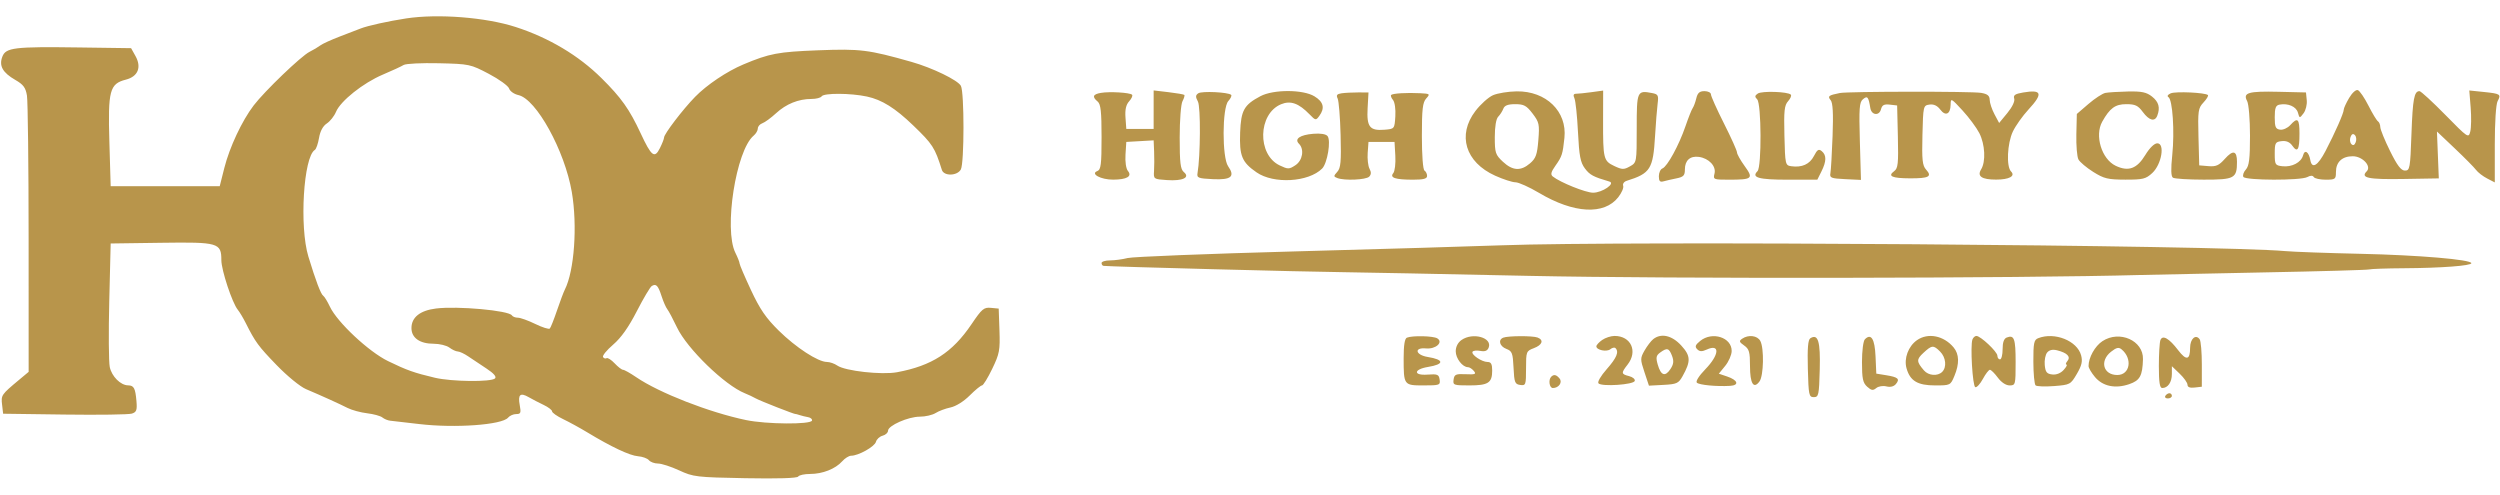
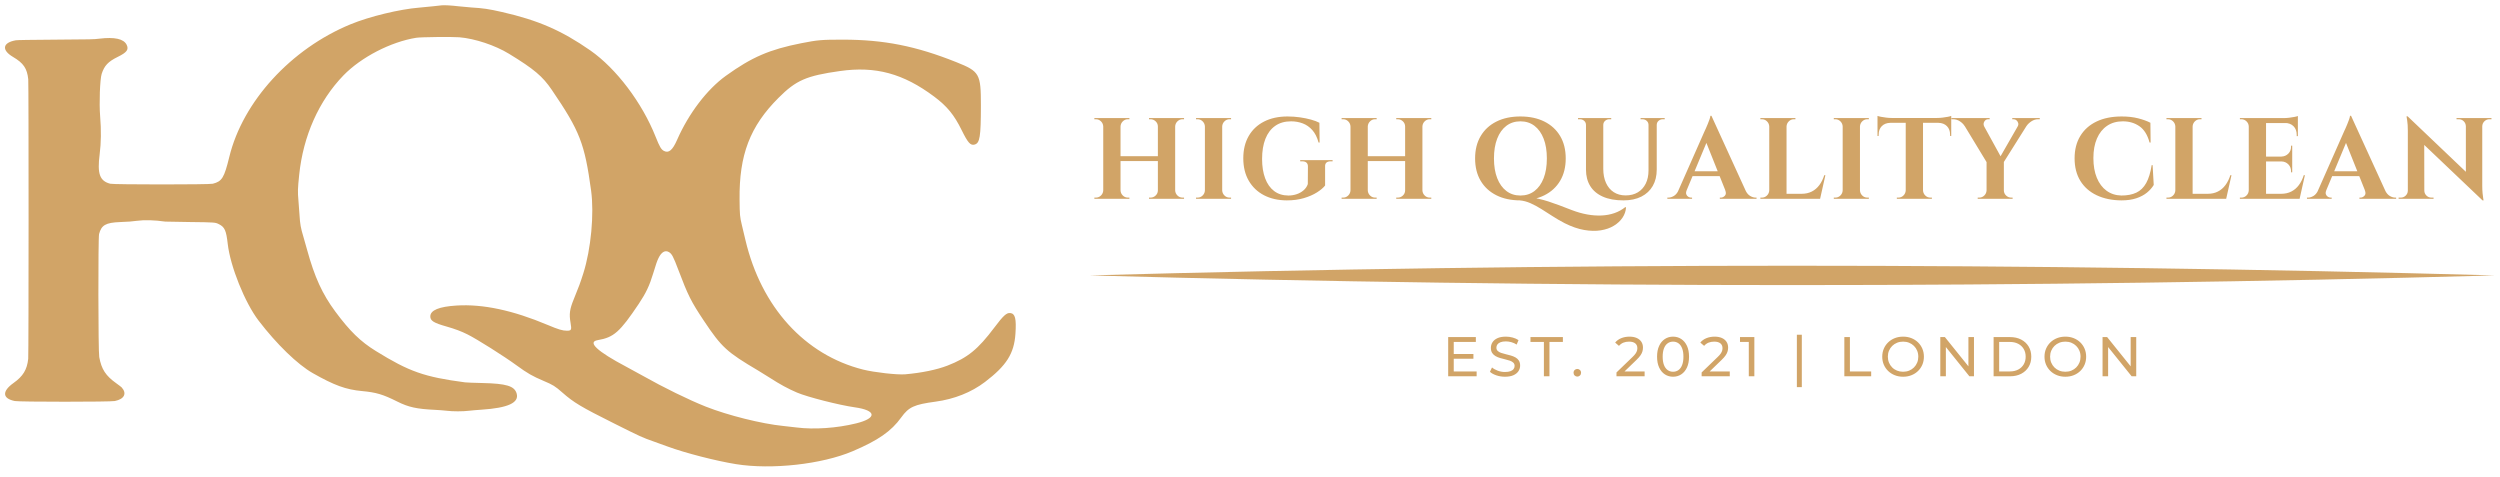
- <svg xmlns="http://www.w3.org/2000/svg" role="img" aria-label="High Quality Clean" width="960" height="190" viewBox="0 0 960 190" version="1.1">
-   <path d="M 156 7.070 C 149.180 8.107, 141.149 9.881, 138.500 10.936 C 137.400 11.374, 133.800 12.760, 130.500 14.015 C 127.200 15.271, 123.825 16.813, 123 17.442 C 122.175 18.071, 120.314 19.178, 118.864 19.901 C 115.659 21.500, 101.618 34.976, 97.402 40.500 C 92.920 46.373, 88.147 56.545, 86.137 64.508 L 84.373 71.500 63.436 71.500 L 42.500 71.500 42 54.511 C 41.419 34.773, 42.108 32.163, 48.318 30.583 C 52.996 29.393, 54.443 25.838, 52.016 21.500 L 50.338 18.500 30.419 18.224 C 5.417 17.877, 2.232 18.261, 0.893 21.781 C -0.441 25.290, 1.021 27.896, 5.897 30.700 C 8.971 32.468, 9.845 33.646, 10.350 36.700 C 10.695 38.790, 10.983 63.516, 10.989 91.646 L 11 142.793 7.250 145.922 C 0.510 151.547, 0.372 151.749, 0.799 155.402 L 1.203 158.869 24.852 159.190 C 37.858 159.367, 49.456 159.204, 50.623 158.828 C 52.420 158.251, 52.693 157.510, 52.397 154.015 C 51.977 149.059, 51.418 148.007, 49.191 147.978 C 46.302 147.940, 42.913 144.558, 42.149 140.950 C 41.746 139.053, 41.661 127.600, 41.959 115.500 L 42.500 93.500 61.897 93.228 C 83.880 92.920, 85 93.243, 85 99.909 C 85 103.735, 89.170 116.322, 91.304 118.938 C 92.005 119.797, 93.371 122.075, 94.340 124 C 98.061 131.397, 99.178 132.919, 106.232 140.210 C 110.310 144.424, 115.256 148.468, 117.500 149.423 C 123.751 152.082, 130.223 155.014, 133.471 156.657 C 135.105 157.484, 138.480 158.402, 140.971 158.697 C 143.462 158.991, 146.100 159.716, 146.833 160.308 C 147.567 160.899, 148.917 161.458, 149.833 161.550 C 150.750 161.642, 155.775 162.222, 161 162.838 C 174.774 164.464, 192.791 163.161, 195.106 160.372 C 195.733 159.617, 197.140 159, 198.234 159 C 199.956 159, 200.137 158.542, 199.581 155.578 C 198.811 151.478, 199.772 150.637, 203.056 152.534 C 204.400 153.311, 206.963 154.640, 208.750 155.487 C 210.537 156.334, 212 157.450, 212 157.967 C 212 158.484, 213.912 159.826, 216.250 160.949 C 218.588 162.072, 222.750 164.352, 225.500 166.015 C 234.786 171.632, 241.843 174.956, 244.987 175.196 C 246.708 175.327, 248.595 176.012, 249.180 176.717 C 249.766 177.423, 251.344 178, 252.687 178 C 254.029 178, 257.687 179.184, 260.814 180.631 C 266.231 183.137, 267.431 183.278, 286.192 183.630 C 298.633 183.862, 306.110 183.630, 306.501 182.999 C 306.840 182.450, 308.906 182, 311.091 182 C 315.871 182, 320.811 180.049, 323.405 177.138 C 324.453 175.962, 325.993 175, 326.827 175 C 329.626 175, 335.855 171.519, 336.356 169.676 C 336.628 168.672, 337.785 167.607, 338.926 167.309 C 340.067 167.011, 341 166.155, 341 165.407 C 341 163.426, 348.746 160, 353.223 160 C 355.339 160, 358.067 159.369, 359.285 158.598 C 360.503 157.827, 363.075 156.867, 365 156.464 C 367.058 156.034, 370.094 154.139, 372.368 151.866 C 374.495 149.740, 376.619 148, 377.087 148 C 377.556 148, 379.322 145.133, 381.012 141.629 C 383.809 135.830, 384.059 134.503, 383.793 126.879 L 383.500 118.500 380.500 118.213 C 377.808 117.956, 377.044 118.601, 373.061 124.498 C 365.725 135.356, 357.842 140.445, 344.500 142.931 C 338.602 144.030, 324.528 142.463, 321.527 140.374 C 320.443 139.618, 318.643 138.996, 317.527 138.991 C 314.113 138.975, 305.647 133.465, 299.038 126.958 C 294.119 122.115, 291.809 118.745, 288.379 111.404 C 285.971 106.250, 284 101.644, 284 101.170 C 284 100.695, 283.272 98.848, 282.383 97.065 C 277.882 88.044, 282.623 57.708, 289.414 52.071 C 290.286 51.347, 291 50.121, 291 49.346 C 291 48.571, 291.788 47.662, 292.750 47.326 C 293.712 46.989, 296.075 45.263, 298 43.489 C 301.887 39.909, 306.612 38, 311.590 38 C 313.401 38, 315.160 37.550, 315.500 37 C 316.317 35.679, 326.608 35.722, 332.911 37.074 C 338.637 38.302, 343.727 41.481, 350.662 48.158 C 358.152 55.371, 358.973 56.644, 361.682 65.250 C 362.458 67.712, 367.618 67.582, 368.965 65.066 C 370.304 62.564, 370.318 35.463, 368.982 32.967 C 367.811 30.779, 358.040 26.041, 350 23.762 C 333.440 19.070, 330.353 18.687, 314.160 19.314 C 298.770 19.910, 295.502 20.527, 285.500 24.725 C 279.126 27.401, 271.399 32.588, 266.888 37.219 C 262.169 42.064, 255 51.462, 255 52.804 C 255 53.293, 254.282 55.131, 253.405 56.890 C 251.357 60.995, 250.149 60.062, 246.008 51.178 C 241.696 41.925, 238.578 37.535, 230.970 30 C 222.174 21.288, 210.770 14.496, 198 10.363 C 186.539 6.654, 168.196 5.216, 156 7.070 M 155 24.953 C 154.175 25.474, 150.575 27.138, 147 28.652 C 139.446 31.852, 130.749 38.777, 129.009 42.979 C 128.343 44.587, 126.761 46.582, 125.493 47.412 C 124.006 48.387, 122.947 50.353, 122.507 52.956 C 122.133 55.174, 121.408 57.248, 120.898 57.563 C 116.543 60.255, 114.918 86.998, 118.411 98.500 C 121.215 107.735, 123.215 113.015, 124.122 113.575 C 124.575 113.856, 125.735 115.753, 126.698 117.792 C 129.516 123.756, 141.601 135.063, 149 138.659 C 156.247 142.181, 159 143.160, 167 145.055 C 173.416 146.575, 188.657 146.743, 190.090 145.310 C 190.737 144.663, 189.604 143.357, 186.788 141.506 C 184.430 139.956, 181.281 137.858, 179.790 136.844 C 178.300 135.830, 176.500 134.986, 175.790 134.968 C 175.081 134.951, 173.626 134.276, 172.559 133.468 C 171.491 132.661, 168.779 132, 166.531 132 C 161.200 132, 158 129.743, 158 125.982 C 158 121.863, 161.292 119.232, 167.402 118.469 C 175.657 117.438, 195.402 119.223, 196.565 121.106 C 196.869 121.598, 197.908 122, 198.873 122 C 199.838 122, 202.849 123.084, 205.564 124.408 C 208.279 125.733, 210.782 126.520, 211.127 126.158 C 211.471 125.796, 212.712 122.676, 213.884 119.225 C 215.056 115.773, 216.408 112.173, 216.889 111.225 C 220.542 104.020, 221.784 86.647, 219.571 73.717 C 216.855 57.856, 205.929 38.022, 199.078 36.517 C 197.435 36.156, 195.825 35.025, 195.501 34.003 C 195.177 32.982, 191.669 30.440, 187.706 28.356 C 180.671 24.655, 180.216 24.559, 168.500 24.286 C 161.900 24.132, 155.825 24.432, 155 24.953 M 902.065 37.614 C 900.929 39.539, 900 41.563, 900 42.112 C 900 43.403, 896.644 51.016, 892.995 58 C 890.036 63.664, 887.799 65.007, 887.167 61.500 C 886.590 58.301, 885.010 57.247, 884.383 59.643 C 883.669 62.374, 880.096 64.252, 876.412 63.832 C 873.677 63.520, 873.500 63.227, 873.500 59 C 873.500 54.874, 873.721 54.474, 876.153 54.193 C 877.937 53.986, 879.277 54.558, 880.243 55.937 C 882.246 58.797, 883 57.539, 883 51.333 C 883 45.544, 882.306 44.899, 879.460 48.044 C 878.443 49.168, 876.686 49.956, 875.555 49.794 C 873.831 49.547, 873.500 48.778, 873.500 45.014 C 873.500 41.462, 873.881 40.454, 875.329 40.175 C 878.580 39.549, 881.745 40.921, 882.397 43.239 C 883.027 45.480, 883.046 45.483, 884.560 43.500 C 885.401 42.400, 885.956 40.150, 885.794 38.500 L 885.500 35.500 875 35.247 C 863.317 34.966, 861.178 35.595, 862.897 38.807 C 863.513 39.959, 864 45.825, 864 52.106 C 864 60.997, 863.666 63.711, 862.402 65.108 C 861.523 66.079, 861.100 67.352, 861.461 67.937 C 862.308 69.307, 883.460 69.359, 886.005 67.997 C 887.257 67.327, 888.084 67.327, 888.498 67.997 C 888.839 68.549, 890.891 69, 893.059 69 C 896.750 69, 897 68.814, 897 66.071 C 897 62.222, 899.363 60, 903.456 60 C 907.202 60, 910.764 63.836, 908.822 65.778 C 906.291 68.309, 909.360 68.957, 922.797 68.731 L 936.500 68.500 936.143 59.500 L 935.786 50.500 942.643 57 C 946.414 60.575, 950.090 64.290, 950.811 65.256 C 951.532 66.221, 953.444 67.695, 955.061 68.531 L 958 70.051 958 55.460 C 958 46.916, 958.448 40.031, 959.081 38.849 C 960.503 36.192, 960.176 35.977, 953.710 35.310 L 948.210 34.742 948.735 41.285 C 949.024 44.884, 948.957 49.034, 948.588 50.507 C 947.930 53.128, 947.718 52.986, 938.985 44.093 C 934.073 39.092, 929.619 35, 929.086 35 C 927.037 35, 926.484 37.960, 926 51.500 C 925.530 64.667, 925.381 65.500, 923.500 65.500 C 922.008 65.500, 920.556 63.595, 917.785 58 C 915.741 53.875, 914.054 49.739, 914.035 48.809 C 914.016 47.879, 913.609 46.876, 913.130 46.580 C 912.652 46.285, 911.015 43.583, 909.494 40.576 C 907.973 37.570, 906.144 34.886, 905.430 34.611 C 904.687 34.326, 903.247 35.611, 902.065 37.614 M 422.750 35.666 C 419.659 36.191, 419.292 37.168, 421.500 39 C 422.686 39.984, 423 42.844, 423 52.654 C 423 63.233, 422.758 65.156, 421.360 65.692 C 418.581 66.758, 422.727 69.002, 427.441 68.985 C 432.715 68.965, 434.842 67.719, 433.128 65.654 C 432.401 64.778, 432.012 62.150, 432.192 59.328 L 432.500 54.500 437.750 54.198 L 443 53.895 443.180 58.198 C 443.279 60.564, 443.265 63.918, 443.149 65.651 C 442.940 68.768, 442.995 68.807, 448.119 69.152 C 454.198 69.562, 457.119 68.173, 454.590 66.075 C 453.299 65.003, 453 62.510, 453 52.812 C 453 46.165, 453.479 39.973, 454.081 38.849 C 454.676 37.738, 454.990 36.657, 454.780 36.446 C 454.570 36.236, 451.833 35.763, 448.699 35.394 L 443 34.725 442.998 42.112 L 442.995 49.500 437.748 49.500 L 432.500 49.500 432.188 45.148 C 431.968 42.093, 432.389 40.228, 433.598 38.892 C 434.546 37.845, 435.046 36.713, 434.710 36.377 C 433.882 35.549, 426.149 35.090, 422.750 35.666 M 460.147 35.822 C 459.063 36.562, 459.034 37.194, 459.998 38.997 C 461.087 41.032, 460.983 59.945, 459.847 66.500 C 459.535 68.299, 460.128 68.530, 465.763 68.798 C 472.808 69.133, 474.373 67.798, 471.589 63.824 C 469.253 60.489, 469.308 41.422, 471.661 38.823 C 472.574 37.813, 473.071 36.738, 472.766 36.432 C 471.724 35.390, 461.504 34.896, 460.147 35.822 M 483.999 36.940 C 477.712 40.266, 476.537 42.366, 476.215 50.852 C 475.874 59.837, 476.877 62.281, 482.509 66.182 C 489.097 70.745, 502.455 69.973, 507.702 64.726 C 509.711 62.718, 511.162 53.964, 509.771 52.251 C 509.141 51.475, 507.069 51.142, 504.307 51.372 C 499.167 51.800, 496.945 53.345, 498.800 55.200 C 500.933 57.333, 500.215 61.629, 497.420 63.461 C 495.024 65.030, 494.593 65.035, 491.412 63.525 C 482.692 59.387, 483.039 43.712, 491.932 40.028 C 495.578 38.518, 498.721 39.637, 502.876 43.924 C 505.170 46.291, 505.300 46.310, 506.626 44.497 C 508.828 41.486, 508.235 39.114, 504.750 36.989 C 500.364 34.315, 489.013 34.288, 483.999 36.940 M 515.174 35.821 C 513.386 36.081, 513.035 36.546, 513.656 37.830 C 514.101 38.748, 514.612 45.060, 514.791 51.856 C 515.062 62.103, 514.844 64.515, 513.516 65.983 C 512.046 67.607, 512.048 67.804, 513.539 68.376 C 516.276 69.427, 524.531 69.069, 525.753 67.847 C 526.558 67.042, 526.601 66.123, 525.898 64.809 C 525.343 63.772, 525.026 61.028, 525.194 58.712 L 525.500 54.500 530.500 54.500 L 535.500 54.500 535.805 59.831 C 535.973 62.763, 535.624 65.748, 535.030 66.464 C 533.546 68.252, 535.776 69, 542.582 69 C 546.633 69, 548 68.636, 548 67.559 C 548 66.766, 547.550 65.840, 547 65.500 C 546.419 65.141, 546 59.599, 546 52.270 C 546 41.937, 546.299 39.327, 547.655 37.829 C 549.230 36.089, 549.121 35.990, 545.405 35.798 C 540.253 35.532, 534.811 35.855, 534.203 36.464 C 533.935 36.732, 534.255 37.603, 534.915 38.398 C 535.597 39.219, 535.983 41.931, 535.808 44.672 C 535.501 49.483, 535.486 49.501, 531.680 49.815 C 525.982 50.284, 524.763 48.739, 525.163 41.555 L 525.500 35.500 521.500 35.491 C 519.300 35.487, 516.453 35.635, 515.174 35.821 M 573.313 36.559 C 571.561 37.326, 568.523 40.054, 566.563 42.621 C 559.513 51.854, 562.691 62.292, 574.125 67.458 C 577.219 68.856, 580.740 70, 581.950 70 C 583.160 70, 587.241 71.836, 591.018 74.080 C 604.355 82.003, 616.008 82.637, 621.412 75.733 C 622.731 74.048, 623.581 72.072, 623.301 71.343 C 623.021 70.614, 623.627 69.755, 624.646 69.435 C 633.766 66.575, 634.792 64.946, 635.549 52.134 C 635.830 47.385, 636.268 41.864, 636.523 39.865 C 636.941 36.590, 636.730 36.182, 634.394 35.735 C 628.632 34.633, 628.500 34.936, 628.500 49.262 C 628.500 62.411, 628.498 62.424, 625.886 63.890 C 623.566 65.193, 622.889 65.175, 619.853 63.735 C 615.747 61.786, 615.549 60.967, 615.584 46.141 L 615.612 34.781 611.166 35.391 C 608.721 35.726, 606.061 36, 605.253 36 C 604.219 36, 604.021 36.516, 604.584 37.750 C 605.023 38.712, 605.634 44.530, 605.941 50.677 C 606.403 59.916, 606.865 62.344, 608.602 64.677 C 610.463 67.175, 611.838 67.912, 618 69.711 C 620.477 70.434, 615.269 74, 611.736 74 C 608.925 74, 599.119 70.053, 596.276 67.778 C 595.338 67.027, 595.571 66.063, 597.276 63.649 C 599.809 60.062, 600.076 59.238, 600.739 52.926 C 601.805 42.799, 593.719 34.926, 582.412 35.082 C 579.160 35.126, 575.066 35.791, 573.313 36.559 M 651.381 37.750 C 651.020 39.263, 650.396 40.950, 649.995 41.500 C 649.594 42.050, 648.341 45.200, 647.212 48.500 C 644.727 55.760, 640.243 63.970, 638.369 64.689 C 637.616 64.978, 637 66.321, 637 67.674 C 637 69.539, 637.424 70.015, 638.750 69.642 C 639.712 69.371, 641.962 68.855, 643.750 68.495 C 646.486 67.944, 647 67.399, 647 65.043 C 647 61.596, 649.006 59.798, 652.351 60.246 C 656.197 60.761, 659.082 63.824, 658.375 66.640 C 657.802 68.924, 657.976 69, 663.810 69 C 672.941 69, 673.433 68.580, 669.944 63.764 C 668.325 61.529, 667 59.162, 667 58.505 C 667 57.848, 664.750 52.853, 662.001 47.405 C 659.252 41.957, 657.002 36.938, 657.001 36.250 C 657 35.563, 655.884 35, 654.519 35 C 652.638 35, 651.879 35.665, 651.381 37.750 M 675.008 35.914 C 673.820 36.713, 673.770 37.170, 674.758 38.158 C 676.389 39.789, 676.502 64.098, 674.887 65.713 C 672.411 68.189, 675.272 69, 686.486 69 L 697.854 69 699.427 65.846 C 701.382 61.928, 701.422 59.595, 699.562 58.052 C 698.390 57.079, 697.832 57.423, 696.544 59.915 C 694.912 63.071, 691.938 64.411, 687.852 63.833 C 685.560 63.508, 685.493 63.212, 685.216 52.116 C 684.977 42.553, 685.203 40.433, 686.627 38.860 C 687.559 37.830, 688.023 36.690, 687.659 36.326 C 686.519 35.186, 676.573 34.862, 675.008 35.914 M 706.500 35.719 C 702.156 36.583, 701.702 36.936, 702.970 38.464 C 703.812 39.479, 704.031 43.537, 703.711 52.202 C 703.461 58.966, 703.086 65.400, 702.878 66.500 C 702.538 68.297, 703.114 68.530, 708.554 68.793 L 714.607 69.085 714.186 54.263 C 713.824 41.533, 713.992 39.252, 715.371 38.107 C 717.102 36.671, 717.505 37.152, 718.203 41.489 C 718.648 44.257, 721.608 44.608, 722.296 41.975 C 722.726 40.332, 723.489 39.926, 725.676 40.176 L 728.500 40.500 728.784 52.489 C 729.029 62.856, 728.836 64.647, 727.357 65.728 C 724.726 67.652, 726.528 68.462, 733.479 68.482 C 740.727 68.503, 742.029 67.795, 739.627 65.140 C 738.203 63.567, 737.977 61.447, 738.216 51.884 C 738.495 40.687, 738.540 40.494, 740.926 40.157 C 742.542 39.929, 743.915 40.561, 745.039 42.051 C 747.080 44.757, 748.985 43.872, 749.040 40.191 C 749.078 37.588, 749.227 37.661, 753.606 42.420 C 756.096 45.126, 759.003 49.046, 760.067 51.130 C 762.270 55.449, 762.595 62.067, 760.750 65.044 C 759.112 67.688, 760.989 68.969, 766.500 68.969 C 771.538 68.969, 774.018 67.618, 772.242 65.842 C 770.373 63.973, 770.779 55.058, 772.941 50.500 C 773.985 48.300, 776.675 44.511, 778.919 42.080 C 784.615 35.911, 784.125 34.296, 776.926 35.513 C 773.782 36.044, 773.039 36.549, 773.459 37.871 C 773.777 38.874, 772.716 41.102, 770.831 43.389 L 767.668 47.226 765.876 43.863 C 764.890 42.013, 764.065 39.538, 764.042 38.361 C 764.010 36.743, 763.209 36.086, 760.750 35.662 C 757.144 35.039, 709.665 35.090, 706.500 35.719 M 808.460 35.678 C 807.338 35.901, 804.413 37.812, 801.960 39.924 L 797.500 43.763 797.319 51.577 C 797.220 55.874, 797.580 60.216, 798.120 61.225 C 798.661 62.234, 801.217 64.388, 803.801 66.011 C 807.926 68.601, 809.429 68.964, 816.104 68.981 C 822.901 68.998, 824.003 68.727, 826.485 66.426 C 830.079 63.096, 831.428 54.980, 828.380 55.032 C 827.246 55.051, 825.433 56.822, 823.810 59.498 C 820.590 64.804, 817.321 66, 812.420 63.663 C 807.029 61.092, 804.272 52.065, 807.250 46.736 C 810.167 41.518, 812.248 40, 816.486 40 C 819.924 40, 820.999 40.507, 822.842 43 C 825.284 46.303, 827.457 46.858, 828.393 44.418 C 829.577 41.332, 828.966 39.119, 826.365 37.073 C 824.249 35.408, 822.429 35.027, 817.115 35.136 C 813.477 35.211, 809.582 35.455, 808.460 35.678 M 833.566 35.837 C 832.418 36.323, 832.060 36.919, 832.685 37.305 C 834.278 38.290, 835.083 50.493, 834.150 59.500 C 833.578 65.021, 833.659 67.728, 834.411 68.235 C 835.010 68.639, 840.322 68.976, 846.215 68.985 C 858.059 69.002, 859 68.497, 859 62.125 C 859 57.828, 857.489 57.468, 854.331 61.013 C 852.084 63.535, 850.939 64.042, 848.042 63.798 L 844.500 63.500 844.215 52.602 C 843.951 42.531, 844.097 41.526, 846.135 39.356 C 847.349 38.065, 848.115 36.782, 847.840 36.506 C 846.888 35.555, 835.496 35.021, 833.566 35.837 M 577.275 41.750 C 576.910 42.712, 576.024 44.095, 575.306 44.821 C 574.500 45.637, 574 48.640, 574 52.670 C 574 58.683, 574.245 59.426, 577.106 62.099 C 580.845 65.592, 583.984 65.778, 587.542 62.718 C 589.772 60.799, 590.280 59.380, 590.726 53.820 C 591.215 47.729, 591.040 46.918, 588.510 43.602 C 586.180 40.548, 585.168 40, 581.850 40 C 579.043 40, 577.750 40.494, 577.275 41.750 M 902.600 52.600 C 902.234 53.554, 902.384 54.784, 902.934 55.334 C 903.601 56.001, 904.156 55.756, 904.600 54.600 C 904.966 53.646, 904.816 52.416, 904.266 51.866 C 903.599 51.199, 903.044 51.444, 902.600 52.600 M 576.500 94.200 C 566.050 94.590, 530.275 95.646, 497 96.546 C 463.725 97.447, 434.925 98.590, 433 99.086 C 431.075 99.583, 428.038 99.991, 426.250 99.994 C 424.462 99.997, 423 100.450, 423 101 C 423 101.550, 423.337 102.043, 423.750 102.096 C 426.072 102.392, 501.907 104.387, 516 104.522 C 521.225 104.572, 553.400 105.210, 587.500 105.939 C 640.859 107.081, 776.064 106.881, 822 105.594 C 826.675 105.463, 848.050 105.017, 869.500 104.603 C 890.950 104.190, 909.053 103.677, 909.729 103.465 C 910.405 103.253, 916.480 103.045, 923.229 103.003 C 937.376 102.916, 949 102.043, 949 101.068 C 949 99.675, 928.699 97.953, 906.500 97.464 C 893.850 97.185, 880.800 96.715, 877.500 96.418 C 851.977 94.126, 623.599 92.443, 576.500 94.200 M 250.274 109.831 C 249.652 110.215, 247.068 114.573, 244.531 119.515 C 241.381 125.651, 238.502 129.716, 235.452 132.334 C 232.995 134.443, 231.245 136.587, 231.562 137.100 C 231.879 137.613, 232.492 137.814, 232.924 137.547 C 233.356 137.280, 234.753 138.173, 236.029 139.531 C 237.305 140.889, 238.752 142, 239.244 142 C 239.737 142, 242.021 143.283, 244.320 144.851 C 253.143 150.868, 272.311 158.347, 286.500 161.310 C 294.283 162.935, 311.330 163.063, 311.803 161.500 C 311.969 160.950, 311.294 160.361, 310.303 160.191 C 309.311 160.022, 307.825 159.655, 307 159.377 C 306.175 159.099, 305.500 158.922, 305.500 158.985 C 305.500 159.271, 291.805 153.905, 290.250 153.009 C 289.288 152.455, 287.375 151.552, 286 151.003 C 278.329 147.941, 263.847 133.885, 259.973 125.743 C 258.466 122.577, 256.790 119.427, 256.247 118.743 C 255.705 118.059, 254.719 115.819, 254.057 113.764 C 252.719 109.608, 251.942 108.800, 250.274 109.831 M 540.250 129.662 C 539.409 130.001, 539 132.569, 539 137.502 C 539 147.935, 539.048 148, 546.677 148 C 552.793 148, 553.122 147.880, 552.820 145.766 C 552.536 143.786, 552.006 143.568, 548.138 143.851 C 542.631 144.253, 542.801 141.810, 548.343 140.909 C 554.687 139.878, 554.649 138.116, 548.261 137.077 C 543.487 136.301, 542.885 133.347, 547.592 133.793 C 551.304 134.144, 554.334 131.456, 551.936 129.939 C 550.430 128.986, 542.397 128.796, 540.250 129.662 M 561.223 130.557 C 559.829 131.532, 559 133.154, 559 134.902 C 559 137.622, 561.607 141, 563.706 141 C 564.283 141, 565.296 141.651, 565.956 142.447 C 566.976 143.676, 566.504 143.865, 562.829 143.697 C 559.030 143.524, 558.461 143.775, 558.180 145.750 C 557.878 147.881, 558.197 148, 564.230 148 C 571.483 148, 573 147.014, 573 142.300 C 573 139.804, 572.567 139, 571.223 139 C 568.994 139, 564.798 136.136, 565.459 135.066 C 565.730 134.627, 567.082 134.484, 568.464 134.748 C 570.235 135.087, 571.174 134.710, 571.650 133.470 C 573.121 129.635, 565.555 127.522, 561.223 130.557 M 577.250 129.662 C 575.159 130.506, 575.851 132.993, 578.451 133.981 C 580.643 134.815, 580.934 135.579, 581.201 141.207 C 581.470 146.865, 581.727 147.532, 583.750 147.820 C 585.890 148.123, 586 147.814, 586 141.483 C 586 135.005, 586.081 134.796, 589 133.694 C 592.266 132.461, 592.923 130.568, 590.418 129.607 C 588.558 128.893, 579.058 128.933, 577.250 129.662 M 615.223 130.557 C 614 131.413, 613 132.508, 613 132.989 C 613 134.431, 616.997 135.248, 618.390 134.091 C 619.102 133.501, 619.980 133.313, 620.342 133.675 C 621.775 135.108, 620.823 137.394, 616.972 141.769 C 614.656 144.401, 613.318 146.718, 613.824 147.224 C 615.143 148.543, 627.266 147.727, 627.742 146.287 C 627.962 145.620, 626.985 144.783, 625.571 144.428 C 622.505 143.659, 622.453 143.256, 625 140 C 628.990 134.900, 626.308 129, 620 129 C 618.595 129, 616.445 129.701, 615.223 130.557 M 634.824 130.250 C 633.967 130.938, 632.473 132.897, 631.504 134.603 C 629.830 137.553, 629.828 137.965, 631.467 142.900 L 633.192 148.094 638.795 147.797 C 643.842 147.529, 644.565 147.202, 646.080 144.500 C 649.331 138.700, 649.247 136.660, 645.592 132.670 C 642.013 128.763, 637.845 127.826, 634.824 130.250 M 652.861 130.929 C 650.994 132.454, 650.756 133.118, 651.723 134.102 C 652.647 135.042, 653.539 135.076, 655.373 134.240 C 660.568 131.873, 660.264 136.219, 654.843 141.803 C 652.407 144.313, 651.062 146.446, 651.593 146.955 C 652.516 147.839, 659.204 148.477, 664.333 148.170 C 667.987 147.951, 667.365 145.970, 663.203 144.568 L 660.027 143.499 662.478 140.499 C 663.825 138.850, 664.944 136.288, 664.964 134.807 C 665.034 129.559, 657.493 127.144, 652.861 130.929 M 669 130.059 C 667.717 130.939, 667.825 131.316, 669.750 132.666 C 671.679 134.019, 672 135.144, 672 140.563 C 672 147.311, 673.390 149.555, 675.652 146.462 C 677.249 144.277, 677.462 133.732, 675.965 130.934 C 674.845 128.841, 671.406 128.409, 669 130.059 M 695.181 129.888 C 694.272 130.450, 694.007 133.656, 694.214 141.581 C 694.480 151.738, 694.640 152.500, 696.500 152.500 C 698.356 152.500, 698.520 151.739, 698.782 141.899 C 699.070 131.095, 698.157 128.049, 695.181 129.888 M 716.122 130.278 C 715.488 130.912, 715 134.728, 715 139.045 C 715 145.396, 715.335 146.994, 716.981 148.483 C 718.594 149.943, 719.242 150.044, 720.468 149.026 C 721.305 148.332, 723.039 148.044, 724.373 148.379 C 725.907 148.764, 727.224 148.435, 728.028 147.466 C 729.648 145.515, 728.883 144.828, 724.261 144.081 L 720.500 143.473 720.206 136.827 C 719.910 130.114, 718.518 127.882, 716.122 130.278 M 736.120 130.628 C 732.789 132.961, 731.044 137.653, 732.105 141.420 C 733.472 146.272, 736.359 148, 743.097 148 C 748.905 148, 748.991 147.958, 750.487 144.378 C 752.459 139.658, 752.355 136.005, 750.175 133.397 C 746.380 128.857, 740.346 127.669, 736.120 130.628 M 757.425 130.334 C 756.527 132.676, 757.460 148.326, 758.519 148.676 C 759.080 148.861, 760.388 147.435, 761.427 145.506 C 762.465 143.578, 763.681 142, 764.128 142 C 764.574 142, 765.938 143.350, 767.158 145 C 768.510 146.829, 770.279 148, 771.688 148 C 773.932 148, 774 147.735, 774 139.059 C 774 130.004, 773.459 128.503, 770.590 129.604 C 769.513 130.017, 769 131.471, 769 134.107 C 769 136.248, 768.550 138, 768 138 C 767.450 138, 767 137.372, 767 136.604 C 767 135.082, 760.548 129, 758.934 129 C 758.386 129, 757.707 129.600, 757.425 130.334 M 782.644 129.871 C 781.040 130.501, 780.790 131.732, 780.810 138.916 C 780.822 143.490, 781.207 147.572, 781.666 147.987 C 782.125 148.403, 785.326 148.521, 788.780 148.249 C 794.907 147.767, 795.118 147.655, 797.500 143.590 C 799.396 140.355, 799.765 138.764, 799.152 136.463 C 797.656 130.848, 788.974 127.381, 782.644 129.871 M 807.332 131.007 C 804.455 132.901, 802 137.305, 802 140.572 C 802 141.273, 803.114 143.170, 804.475 144.788 C 807.477 148.355, 812.289 149.353, 817.633 147.515 C 821.741 146.103, 822.722 144.317, 822.900 137.924 C 823.100 130.775, 813.894 126.685, 807.332 131.007 M 829.600 130.600 C 829.270 131.460, 829 135.952, 829 140.582 C 829 146.822, 829.336 149, 830.300 149 C 832.467 149, 834 146.768, 834 143.613 L 834 140.626 837 143.500 C 838.650 145.081, 840 146.995, 840 147.754 C 840 148.668, 840.926 149.026, 842.750 148.816 L 845.500 148.500 845.504 140 C 845.507 135.325, 845.136 130.964, 844.681 130.309 C 843.186 128.158, 841 130.080, 841 133.548 C 841 138.290, 839.546 138.583, 836.410 134.471 C 832.924 129.900, 830.416 128.475, 829.600 130.600 M 738.590 135.504 C 735.867 138.028, 735.894 138.858, 738.807 142.250 C 740.541 144.269, 744.055 144.545, 745.800 142.800 C 747.621 140.979, 747.237 137.237, 745 135 C 742.434 132.434, 741.853 132.480, 738.590 135.504 M 810.641 135.067 C 806.172 138.583, 807.627 144, 813.039 144 C 817.933 144, 818.989 137.726, 814.696 134.163 C 813.586 133.241, 812.716 133.436, 810.641 135.067 M 637.509 135.370 C 635.946 136.513, 635.793 137.286, 636.583 140.041 C 637.784 144.228, 639.437 144.789, 641.463 141.697 C 642.679 139.842, 642.817 138.649, 642.051 136.635 C 640.913 133.641, 640.160 133.432, 637.509 135.370 M 786.108 135.370 C 785.423 136.195, 785.007 138.361, 785.182 140.185 C 785.442 142.892, 785.968 143.554, 788.052 143.797 C 789.642 143.983, 791.303 143.323, 792.457 142.047 C 793.476 140.921, 793.960 140, 793.533 140 C 793.105 140, 793.266 139.385, 793.890 138.633 C 795.258 136.985, 793.821 135.495, 789.920 134.516 C 788.213 134.088, 786.934 134.374, 786.108 135.370 M 595.667 144.667 C 594.492 145.841, 594.954 149, 596.300 149 C 598.573 149, 600.091 146.815, 598.854 145.324 C 597.638 143.858, 596.674 143.660, 595.667 144.667 M 831.500 152 C 831.160 152.550, 831.584 153, 832.441 153 C 833.298 153, 834 152.550, 834 152 C 834 151.450, 833.577 151, 833.059 151 C 832.541 151, 831.840 151.450, 831.500 152" stroke="none" fill="#B8954B" fill-rule="evenodd" />
+ <svg xmlns="http://www.w3.org/2000/svg" viewBox="-2 -2 976.0 186.0" role="img" aria-label="High Quality Clean">
+   <g fill="#D1A467">
+     <g transform="translate(-18.07,-13.75) scale(0.13091)">
+       <g transform="translate(0,1600) scale(0.1,-0.1)">
+         <path d="M14405 14944 c-27 -2 -147 -15 -265 -29 -118 -14 -303 -32 -410 -40 -581 -46 -1486 -265 -2046 -496 -1780 -732 -3217 -2304 -3619 -3959 -152 -621 -216 -727 -492 -797 -106 -28 -2951 -27 -3057 0 -315 81 -392 296 -316 882 43 336 48 719 14 1130 -32 386 -6 1105 46 1265 80 246 192 365 477 505 276 135 338 220 267 363 -87 176 -359 236 -814 181 -165 -21 -239 -22 -1300 -29 -767 -5 -1146 -11 -1190 -19 -397 -69 -434 -290 -85 -496 313 -184 421 -342 455 -667 14 -134 13 -8207 -1 -8336 -35 -325 -153 -519 -439 -722 -348 -248 -333 -462 38 -537 134 -28 2850 -28 2984 0 283 57 367 225 204 406 -11 13 -81 66 -155 119 -322 229 -447 420 -514 787 -31 168 -35 3549 -5 3667 69 267 198 341 623 358 277 11 344 16 500 37 227 31 532 23 850 -23 22 -3 353 -9 735 -13 752 -9 758 -9 870 -66 169 -86 214 -187 259 -585 76 -671 510 -1751 919 -2287 538 -704 1164 -1311 1617 -1568 643 -365 986 -490 1468 -535 424 -39 625 -99 1055 -314 333 -167 576 -220 1122 -246 118 -6 276 -18 350 -27 179 -23 480 -23 665 0 77 9 245 24 374 32 790 52 1127 208 1046 483 -67 224 -304 296 -1030 312 -236 5 -466 14 -510 20 -1215 161 -1661 317 -2660 935 -458 283 -774 591 -1207 1175 -390 527 -618 1027 -843 1845 -41 149 -90 322 -109 385 -80 264 -100 378 -116 647 -6 103 -20 296 -32 428 -24 280 -22 348 22 775 119 1157 587 2208 1320 2964 527 543 1411 1000 2170 1122 135 22 1073 32 1285 15 466 -39 1067 -239 1483 -493 749 -458 1000 -670 1277 -1078 837 -1230 978 -1594 1171 -3005 94 -692 -4 -1741 -231 -2459 -88 -278 -136 -411 -288 -781 -121 -296 -140 -438 -94 -703 36 -207 25 -232 -108 -232 -130 0 -255 37 -570 170 -1042 439 -1934 629 -2720 581 -526 -33 -785 -140 -785 -326 0 -128 102 -192 480 -299 254 -72 448 -145 631 -237 286 -143 1082 -645 1464 -924 322 -235 474 -322 800 -460 283 -119 350 -161 563 -349 339 -298 557 -429 1530 -915 813 -407 846 -422 1197 -546 88 -31 275 -98 415 -150 526 -193 1438 -428 2035 -524 1062 -171 2562 -5 3480 385 762 324 1152 595 1450 1009 224 310 383 383 1020 469 563 76 1070 278 1478 588 640 488 867 845 907 1435 30 452 -7 604 -154 620 -109 13 -207 -76 -469 -425 -495 -659 -801 -908 -1402 -1142 -320 -124 -771 -217 -1260 -260 -234 -21 -925 57 -1259 141 -1739 438 -3036 1865 -3507 3859 -39 162 -86 360 -105 440 -63 266 -66 305 -71 768 -15 1336 310 2187 1162 3037 524 525 828 657 1832 799 1062 151 1887 -73 2808 -761 387 -289 598 -547 822 -1003 186 -377 263 -463 385 -429 157 43 187 229 188 1169 0 944 -38 1012 -733 1289 -1204 481 -2161 671 -3387 671 -635 0 -745 -10 -1235 -106 -948 -187 -1478 -416 -2250 -972 -563 -405 -1109 -1123 -1455 -1910 -134 -307 -249 -404 -389 -332 -85 43 -130 119 -252 425 -404 1017 -1174 2034 -1946 2573 -855 595 -1559 901 -2634 1146 -400 91 -558 114 -919 136 -96 6 -267 22 -380 35 -208 25 -404 36 -495 29z m6771 -7359 c87 -51 132 -135 279 -525 290 -767 382 -951 765 -1525 527 -790 680 -930 1620 -1485 96 -57 256 -156 355 -220 286 -186 540 -324 801 -435 309 -132 1258 -374 1719 -439 656 -91 676 -324 43 -480 -578 -142 -1252 -188 -1773 -122 -110 14 -292 34 -405 46 -638 64 -1645 316 -2301 575 -509 202 -1267 573 -1891 926 -125 71 -343 190 -485 265 -869 459 -1169 739 -850 793 480 81 660 241 1224 1082 216 324 320 544 432 914 83 275 113 361 156 450 87 181 199 246 311 180z" />
+       </g>
+     </g>
+     <path d="M456.785 44.1V75.6H450.035V44.1ZM435.455 44.1V75.6H428.705V44.1ZM450.44 58.973V60.869H435.005V58.973ZM428.84 72.315V75.6H425.24V75.15Q425.24 75.15 425.533 75.15Q425.825 75.15 425.825 75.15Q426.995 75.15 427.828 74.317Q428.66 73.485 428.705 72.315ZM428.84 47.385H428.705Q428.66 46.215 427.828 45.382Q426.995 44.55 425.825 44.55Q425.825 44.55 425.533 44.55Q425.24 44.55 425.24 44.55V44.1H428.84ZM435.32 72.315H435.455Q435.5 73.485 436.333 74.317Q437.165 75.15 438.335 75.15Q438.335 75.15 438.605 75.15Q438.875 75.15 438.92 75.15V75.6H435.32ZM435.32 47.385V44.1H438.92V44.55Q438.875 44.55 438.605 44.55Q438.335 44.55 438.335 44.55Q437.165 44.55 436.333 45.382Q435.5 46.215 435.455 47.385ZM450.17 72.315V75.6H446.57V75.15Q446.615 75.15 446.885 75.15Q447.155 75.15 447.155 75.15Q448.325 75.15 449.18 74.317Q450.035 73.485 450.035 72.315ZM450.17 47.385H450.035Q450.035 46.215 449.18 45.382Q448.325 44.55 447.155 44.55Q447.155 44.55 446.885 44.55Q446.615 44.55 446.57 44.55V44.1H450.17ZM456.65 72.315H456.785Q456.83 73.485 457.663 74.317Q458.495 75.15 459.665 75.15Q459.665 75.15 459.958 75.15Q460.25 75.15 460.25 75.15V75.6H456.65ZM456.65 47.385V44.1H460.25V44.55Q460.25 44.55 459.958 44.55Q459.665 44.55 459.665 44.55Q458.495 44.55 457.663 45.382Q456.83 46.215 456.785 47.385Z M475.145 44.1V75.6H468.395V44.1ZM468.53 72.315V75.6H464.93V75.15Q464.93 75.15 465.223 75.15Q465.515 75.15 465.515 75.15Q466.685 75.15 467.518 74.317Q468.35 73.485 468.395 72.315ZM468.53 47.385H468.395Q468.35 46.215 467.518 45.382Q466.685 44.55 465.515 44.55Q465.515 44.55 465.223 44.55Q464.93 44.55 464.93 44.55V44.1H468.53ZM475.01 72.315H475.145Q475.19 73.485 476.023 74.317Q476.855 75.15 478.025 75.15Q478.025 75.15 478.295 75.15Q478.565 75.15 478.61 75.15V75.6H475.01ZM475.01 47.385V44.1H478.61V44.55Q478.565 44.55 478.295 44.55Q478.025 44.55 478.025 44.55Q476.855 44.55 476.023 45.382Q475.19 46.215 475.145 47.385Z M515.319 63V70.425Q514.257 71.775 512.119 73.125Q509.982 74.475 507.002 75.352Q504.022 76.23 500.384 76.23Q495.286 76.212 491.463 74.219Q487.641 72.227 485.511 68.545Q483.382 64.864 483.382 59.795Q483.382 54.781 485.484 51.118Q487.586 47.456 491.477 45.463Q495.368 43.47 500.657 43.47Q503.132 43.47 505.481 43.807Q507.83 44.143 509.81 44.691Q511.79 45.238 513.095 45.929L513.175 53.64H512.77Q511.931 50.566 510.31 48.761Q508.69 46.956 506.555 46.161Q504.419 45.366 502.023 45.366Q498.352 45.366 495.828 47.147Q493.303 48.928 492.011 52.207Q490.718 55.487 490.718 60.069Q490.718 64.405 491.915 67.616Q493.112 70.827 495.404 72.571Q497.697 74.316 500.985 74.334Q502.664 74.334 504.2 73.82Q505.736 73.307 506.905 72.306Q508.074 71.306 508.569 69.872L508.614 63Q508.614 60.975 506.319 60.975H505.599V60.525H518.244V60.975H517.569Q515.229 60.975 515.319 63Z M553.31 44.1V75.6H546.56V44.1ZM531.98 44.1V75.6H525.23V44.1ZM546.965 58.973V60.869H531.53V58.973ZM525.365 72.315V75.6H521.765V75.15Q521.765 75.15 522.058 75.15Q522.35 75.15 522.35 75.15Q523.52 75.15 524.353 74.317Q525.185 73.485 525.23 72.315ZM525.365 47.385H525.23Q525.185 46.215 524.353 45.382Q523.52 44.55 522.35 44.55Q522.35 44.55 522.058 44.55Q521.765 44.55 521.765 44.55V44.1H525.365ZM531.845 72.315H531.98Q532.025 73.485 532.858 74.317Q533.69 75.15 534.86 75.15Q534.86 75.15 535.13 75.15Q535.4 75.15 535.445 75.15V75.6H531.845ZM531.845 47.385V44.1H535.445V44.55Q535.4 44.55 535.13 44.55Q534.86 44.55 534.86 44.55Q533.69 44.55 532.858 45.382Q532.025 46.215 531.98 47.385ZM546.695 72.315V75.6H543.095V75.15Q543.14 75.15 543.41 75.15Q543.68 75.15 543.68 75.15Q544.85 75.15 545.705 74.317Q546.56 73.485 546.56 72.315ZM546.695 47.385H546.56Q546.56 46.215 545.705 45.382Q544.85 44.55 543.68 44.55Q543.68 44.55 543.41 44.55Q543.14 44.55 543.095 44.55V44.1H546.695ZM553.175 72.315H553.31Q553.355 73.485 554.188 74.317Q555.02 75.15 556.19 75.15Q556.19 75.15 556.483 75.15Q556.775 75.15 556.775 75.15V75.6H553.175ZM553.175 47.385V44.1H556.775V44.55Q556.775 44.55 556.483 44.55Q556.19 44.55 556.19 44.55Q555.02 44.55 554.188 45.382Q553.355 46.215 553.31 47.385Z  M591.314 76.23 590.016 74.432Q592.602 74.623 594.722 74.911Q596.841 75.198 598.733 75.624Q600.625 76.05 602.543 76.669Q604.462 77.288 606.674 78.114Q608.885 78.94 611.667 80.028Q614.706 81.19 617.64 81.721Q620.574 82.252 623.275 82.127Q625.976 82.001 628.316 81.18Q630.656 80.359 632.534 78.834L632.796 79.004Q632.673 81.116 631.439 82.968Q630.206 84.82 628.048 86.132Q625.89 87.443 622.953 87.918Q620.016 88.393 616.463 87.781Q612.91 87.17 608.876 85.15Q606.396 83.867 604.138 82.406Q601.88 80.945 599.746 79.607Q597.613 78.269 595.529 77.343Q593.445 76.416 591.314 76.23ZM591.564 43.47Q596.962 43.47 600.94 45.463Q604.917 47.456 607.088 51.118Q609.258 54.781 609.258 59.85Q609.258 64.892 607.088 68.568Q604.917 72.244 600.931 74.237Q596.944 76.23 591.564 76.23Q586.165 76.23 582.192 74.237Q578.219 72.244 576.049 68.582Q573.879 64.919 573.879 59.85Q573.879 54.808 576.049 51.132Q578.219 47.456 582.192 45.463Q586.165 43.47 591.564 43.47ZM591.564 74.334Q594.76 74.334 597.071 72.567Q599.382 70.799 600.638 67.561Q601.894 64.323 601.894 59.85Q601.894 55.377 600.638 52.139Q599.382 48.901 597.071 47.133Q594.76 45.366 591.564 45.366Q588.394 45.366 586.074 47.133Q583.754 48.901 582.498 52.139Q581.242 55.377 581.242 59.85Q581.242 64.323 582.507 67.561Q583.772 70.799 586.092 72.567Q588.412 74.334 591.564 74.334Z M623.918 44.1V63.9Q623.918 67.085 624.988 69.424Q626.058 71.762 628.013 73.025Q629.968 74.289 632.639 74.289Q635.408 74.289 637.398 73.093Q639.389 71.897 640.485 69.703Q641.581 67.508 641.581 64.485V44.1H644.789V64.212Q644.789 67.886 643.24 70.587Q641.692 73.287 638.783 74.759Q635.874 76.23 631.819 76.23Q627.019 76.23 623.742 74.767Q620.465 73.305 618.817 70.618Q617.169 67.931 617.169 64.257V44.1ZM617.304 44.1V46.8H617.169Q617.169 45.81 616.471 45.18Q615.774 44.55 614.784 44.55Q614.784 44.55 614.424 44.55Q614.064 44.55 614.064 44.55V44.1ZM627.023 44.1V44.55Q627.023 44.55 626.663 44.55Q626.303 44.55 626.303 44.55Q625.313 44.55 624.616 45.18Q623.918 45.81 623.918 46.8H623.828V44.1ZM641.716 44.1V46.8H641.581Q641.581 45.81 640.884 45.18Q640.186 44.55 639.196 44.55Q639.196 44.55 638.836 44.55Q638.476 44.55 638.476 44.55V44.1ZM647.894 44.1V44.55Q647.894 44.55 647.534 44.55Q647.174 44.55 647.174 44.55Q646.184 44.55 645.486 45.18Q644.789 45.81 644.789 46.8H644.699V44.1Z M666.141 43.197 680.827 75.33H672.768L663.411 51.87ZM656.466 72.315Q656.097 73.215 656.322 73.845Q656.547 74.475 657.092 74.812Q657.636 75.15 658.176 75.15H658.581V75.6H648.935V75.15Q648.935 75.15 649.138 75.15Q649.34 75.15 649.34 75.15Q650.375 75.15 651.478 74.498Q652.58 73.845 653.3 72.315ZM666.141 43.197 666.301 48.696 655.142 75.465H651.868L663.525 49.089Q663.662 48.843 663.991 48.089Q664.321 47.335 664.713 46.389Q665.105 45.442 665.407 44.568Q665.709 43.693 665.736 43.197ZM670.875 64.872V66.769H657.609V64.872ZM671.534 72.315H679.431Q680.16 73.845 681.258 74.498Q682.356 75.15 683.391 75.15Q683.391 75.15 683.571 75.15Q683.751 75.15 683.751 75.15V75.6H669.419V75.15H669.824Q670.706 75.15 671.395 74.407Q672.083 73.665 671.534 72.315Z M695.465 44.1V75.6H688.715V44.1ZM707.342 73.659 708.435 75.6H695.33V73.659ZM710.633 66.398 708.57 75.6H699.734L701.354 73.659Q703.602 73.659 705.328 72.779Q707.054 71.9 708.273 70.264Q709.491 68.627 710.194 66.398ZM688.85 72.315V75.6H685.25V75.15Q685.25 75.15 685.543 75.15Q685.835 75.15 685.835 75.15Q687.005 75.15 687.838 74.317Q688.67 73.485 688.715 72.315ZM688.85 47.385H688.715Q688.67 46.215 687.838 45.382Q687.005 44.55 685.835 44.55Q685.835 44.55 685.543 44.55Q685.25 44.55 685.25 44.55V44.1H688.85ZM695.33 47.385V44.1H698.93V44.55Q698.885 44.55 698.615 44.55Q698.345 44.55 698.345 44.55Q697.175 44.55 696.343 45.382Q695.51 46.215 695.465 47.385Z M724.13 44.1V75.6H717.38V44.1ZM717.515 72.315V75.6H713.915V75.15Q713.915 75.15 714.208 75.15Q714.5 75.15 714.5 75.15Q715.67 75.15 716.503 74.317Q717.335 73.485 717.38 72.315ZM717.515 47.385H717.38Q717.335 46.215 716.503 45.382Q715.67 44.55 714.5 44.55Q714.5 44.55 714.208 44.55Q713.915 44.55 713.915 44.55V44.1H717.515ZM723.995 72.315H724.13Q724.175 73.485 725.008 74.317Q725.84 75.15 727.01 75.15Q727.01 75.15 727.28 75.15Q727.55 75.15 727.595 75.15V75.6H723.995ZM723.995 47.385V44.1H727.595V44.55Q727.55 44.55 727.28 44.55Q727.01 44.55 727.01 44.55Q725.84 44.55 725.008 45.382Q724.175 46.215 724.13 47.385Z M748.745 44.235V75.6H741.995V44.235ZM759.764 44.055V45.951H730.977V44.055ZM759.764 45.816V51.101L759.314 51.056V50.564Q759.314 48.483 758.076 47.24Q756.837 45.996 754.746 45.951V45.816ZM759.764 43.245V44.55L754.274 44.055Q755.264 44.055 756.366 43.92Q757.469 43.785 758.414 43.605Q759.359 43.425 759.764 43.245ZM742.13 72.315V75.6H738.53V75.15Q738.53 75.15 738.823 75.15Q739.115 75.15 739.115 75.15Q740.285 75.15 741.118 74.317Q741.95 73.485 741.995 72.315ZM748.61 72.315H748.745Q748.79 73.485 749.623 74.317Q750.455 75.15 751.625 75.15Q751.625 75.15 751.918 75.15Q752.21 75.15 752.21 75.15V75.6H748.61ZM735.994 45.816V45.951Q733.886 45.996 732.656 47.24Q731.427 48.483 731.427 50.564V51.056L730.977 51.101V45.816ZM730.977 43.245Q731.427 43.425 732.349 43.605Q733.272 43.785 734.397 43.92Q735.522 44.055 736.467 44.055L730.977 44.55Z M770.856 44.145 780.059 60.898 773.698 61.517 763.161 44.145ZM780.306 61.11V75.6H773.556V61.11ZM787.551 44.145H791.061L779.827 62L777.552 61.56ZM785.706 47.34Q786.084 46.71 785.906 46.057Q785.728 45.405 785.238 44.977Q784.749 44.55 784.125 44.55Q784.125 44.55 783.858 44.55Q783.591 44.55 783.591 44.55V44.1H794.319V44.55H793.689Q792.294 44.55 791.065 45.36Q789.837 46.17 789.144 47.205ZM772.621 47.34 764.989 47.205Q764.359 46.17 763.144 45.36Q761.929 44.55 760.489 44.55H759.859V44.1H774.754V44.55Q774.754 44.55 774.475 44.55Q774.196 44.55 774.196 44.55Q773.193 44.55 772.668 45.472Q772.144 46.395 772.621 47.34ZM773.674 72.315V75.6H770.091V75.15Q770.091 75.15 770.361 75.15Q770.631 75.15 770.676 75.15Q771.846 75.15 772.679 74.317Q773.511 73.485 773.556 72.315ZM780.171 72.315H780.306Q780.306 73.485 781.161 74.317Q782.016 75.15 783.186 75.15Q783.186 75.15 783.456 75.15Q783.726 75.15 783.726 75.15V75.6H780.171Z  M838.374 62.46 838.818 70.208Q837.812 71.87 836.143 73.227Q834.475 74.584 832.013 75.407Q829.551 76.23 826.173 76.23Q820.673 76.185 816.55 74.228Q812.427 72.272 810.174 68.618Q807.922 64.964 807.922 59.805Q807.922 54.763 810.138 51.096Q812.354 47.428 816.473 45.449Q820.591 43.47 826.306 43.47Q829.909 43.47 832.751 44.197Q835.592 44.924 837.517 45.929L837.598 53.64H837.193Q835.984 49.188 833.225 47.277Q830.465 45.366 826.77 45.366Q823.193 45.366 820.618 47.111Q818.044 48.856 816.651 52.058Q815.258 55.26 815.258 59.705Q815.258 64.151 816.596 67.403Q817.934 70.655 820.382 72.449Q822.83 74.244 826.173 74.334Q829.641 74.334 832.022 73.209Q834.403 72.085 835.865 69.472Q837.328 66.859 838.014 62.46Z M854 44.1V75.6H847.25V44.1ZM865.877 73.659 866.97 75.6H853.865V73.659ZM869.168 66.398 867.105 75.6H858.269L859.889 73.659Q862.137 73.659 863.863 72.779Q865.589 71.9 866.808 70.264Q868.026 68.627 868.729 66.398ZM847.385 72.315V75.6H843.785V75.15Q843.785 75.15 844.078 75.15Q844.37 75.15 844.37 75.15Q845.54 75.15 846.373 74.317Q847.205 73.485 847.25 72.315ZM847.385 47.385H847.25Q847.205 46.215 846.373 45.382Q845.54 44.55 844.37 44.55Q844.37 44.55 844.078 44.55Q843.785 44.55 843.785 44.55V44.1H847.385ZM853.865 47.385V44.1H857.465V44.55Q857.42 44.55 857.15 44.55Q856.88 44.55 856.88 44.55Q855.71 44.55 854.878 45.382Q854.045 46.215 854 47.385Z M882.665 44.1V75.6H875.915V44.1ZM894.542 73.659 895.635 75.6H882.53V73.659ZM892.88 59.127V61.023H882.53V59.127ZM895.088 44.1V46.041H882.53V44.1ZM897.833 66.398 895.77 75.6H886.934L888.554 73.659Q890.802 73.659 892.528 72.779Q894.254 71.9 895.473 70.264Q896.691 68.627 897.394 66.398ZM892.88 60.933V65.269H892.43V64.867Q892.43 63.23 891.349 62.14Q890.269 61.051 888.631 61.023V60.933ZM892.88 54.881V59.217H888.631V59.127Q890.269 59.082 891.363 57.979Q892.458 56.875 892.43 55.238V54.881ZM895.088 45.906V51.146H894.638V50.609Q894.638 48.545 893.409 47.293Q892.18 46.041 890.071 45.996V45.906ZM895.088 43.29V44.595L889.598 44.1Q890.588 44.1 891.691 43.965Q892.793 43.83 893.738 43.65Q894.683 43.47 895.088 43.29ZM876.05 72.315V75.6H872.45V75.15Q872.45 75.15 872.743 75.15Q873.035 75.15 873.035 75.15Q874.205 75.15 875.038 74.317Q875.87 73.485 875.915 72.315ZM876.05 47.385H875.915Q875.888 46.215 875.041 45.382Q874.194 44.55 873.035 44.55Q873.035 44.55 872.752 44.55Q872.468 44.55 872.468 44.55L872.45 44.1H876.05Z M915.846 43.197 930.532 75.33H922.473L913.116 51.87ZM906.171 72.315Q905.802 73.215 906.027 73.845Q906.252 74.475 906.797 74.812Q907.341 75.15 907.881 75.15H908.286V75.6H898.64V75.15Q898.64 75.15 898.843 75.15Q899.045 75.15 899.045 75.15Q900.08 75.15 901.183 74.498Q902.285 73.845 903.005 72.315ZM915.846 43.197 916.006 48.696 904.847 75.465H901.573L913.23 49.089Q913.367 48.843 913.696 48.089Q914.026 47.335 914.418 46.389Q914.81 45.442 915.112 44.568Q915.414 43.693 915.441 43.197ZM920.58 64.872V66.769H907.314V64.872ZM921.239 72.315H929.136Q929.865 73.845 930.963 74.498Q932.061 75.15 933.096 75.15Q933.096 75.15 933.276 75.15Q933.456 75.15 933.456 75.15V75.6H919.124V75.15H919.529Q920.411 75.15 921.1 74.407Q921.788 73.665 921.239 72.315Z M937.953 43.425 966.666 70.779 967.18 76.23 938.467 48.921ZM938.152 72.405V75.6H934.417V75.15Q934.417 75.15 934.822 75.15Q935.227 75.15 935.272 75.15Q936.397 75.15 937.207 74.34Q938.017 73.53 938.017 72.405ZM944.458 72.405Q944.458 73.53 945.268 74.34Q946.078 75.15 947.203 75.15Q947.248 75.15 947.653 75.15Q948.058 75.15 948.058 75.15V75.6H944.323V72.405ZM937.953 43.425 944.413 50.316 944.458 75.6H938.017V49.05Q938.017 46.536 937.76 44.981Q937.503 43.425 937.503 43.425ZM967.071 44.1V70.47Q967.071 72.156 967.202 73.47Q967.333 74.784 967.459 75.507Q967.585 76.23 967.585 76.23H967.18L960.675 68.955V44.1ZM970.671 44.1V44.55Q970.671 44.55 970.266 44.55Q969.861 44.55 969.861 44.55Q968.736 44.55 967.926 45.337Q967.116 46.125 967.071 47.295H966.936V44.1ZM957.03 44.1H960.765V47.295H960.675Q960.63 46.125 959.842 45.337Q959.055 44.55 957.885 44.55Q957.885 44.55 957.48 44.55Q957.075 44.55 957.03 44.55Z" />
+     <path d="M423.36,105.52 Q697.68,97.96 972.00,105.52 Q697.68,113.08 423.36,105.52 Z" />
+     <path d="M563.371 144.9V129.6H574.17V131.492H565.543V143.008H574.479V144.9ZM565.36 138.057V136.202H573.223V138.057Z M585.532 145.076Q583.779 145.076 582.184 144.538Q580.588 144 579.676 143.152L580.48 141.447Q581.349 142.207 582.706 142.714Q584.063 143.221 585.529 143.221Q586.858 143.221 587.687 142.91Q588.517 142.599 588.91 142.063Q589.304 141.527 589.304 140.864Q589.304 140.066 588.798 139.584Q588.292 139.102 587.473 138.812Q586.654 138.522 585.664 138.298Q584.673 138.074 583.681 137.784Q582.689 137.494 581.87 137.031Q581.051 136.568 580.545 135.797Q580.039 135.026 580.039 133.806Q580.039 132.616 580.667 131.622Q581.295 130.627 582.596 130.025Q583.897 129.424 585.91 129.424Q587.245 129.424 588.556 129.778Q589.868 130.133 590.827 130.786L590.107 132.52Q589.115 131.879 588.019 131.579Q586.923 131.279 585.895 131.279Q584.614 131.279 583.786 131.61Q582.958 131.942 582.576 132.487Q582.193 133.032 582.193 133.717Q582.193 134.518 582.699 135Q583.205 135.482 584.024 135.763Q584.843 136.044 585.835 136.277Q586.827 136.51 587.817 136.792Q588.808 137.075 589.627 137.529Q590.446 137.982 590.952 138.75Q591.458 139.517 591.458 140.716Q591.458 141.888 590.819 142.882Q590.18 143.876 588.865 144.476Q587.55 145.076 585.532 145.076Z M600.738 144.9V131.492H595.498V129.6H608.15V131.492H602.91V144.9Z M613.788 145.021Q613.182 145.021 612.748 144.597Q612.315 144.173 612.315 143.53Q612.315 142.865 612.748 142.452Q613.182 142.039 613.788 142.039Q614.379 142.039 614.811 142.452Q615.242 142.865 615.242 143.53Q615.242 144.173 614.811 144.597Q614.379 145.021 613.788 145.021Z  M629.072 144.9V143.409L635.307 137.401Q636.125 136.62 636.535 136.015Q636.946 135.411 637.084 134.895Q637.222 134.379 637.222 133.912Q637.222 132.719 636.396 132.045Q635.571 131.371 633.975 131.371Q632.733 131.371 631.75 131.775Q630.767 132.178 630.047 133.026L628.56 131.742Q629.449 130.632 630.918 130.028Q632.387 129.424 634.159 129.424Q635.768 129.424 636.948 129.94Q638.128 130.456 638.77 131.413Q639.412 132.371 639.412 133.687Q639.412 134.427 639.214 135.154Q639.015 135.881 638.472 136.686Q637.929 137.491 636.887 138.497L631.347 143.847L630.826 143.008H640.058V144.9Z M651.159 145.076Q649.377 145.076 647.963 144.153Q646.548 143.23 645.733 141.483Q644.917 139.736 644.917 137.25Q644.917 134.764 645.733 133.017Q646.548 131.27 647.963 130.347Q649.377 129.424 651.159 129.424Q652.945 129.424 654.358 130.347Q655.771 131.27 656.586 133.017Q657.401 134.764 657.401 137.25Q657.401 139.736 656.586 141.483Q655.771 143.23 654.358 144.153Q652.945 145.076 651.159 145.076ZM651.159 143.129Q652.371 143.129 653.279 142.473Q654.188 141.817 654.699 140.51Q655.211 139.203 655.211 137.25Q655.211 135.294 654.699 133.989Q654.188 132.683 653.279 132.027Q652.371 131.371 651.159 131.371Q649.97 131.371 649.05 132.027Q648.131 132.683 647.619 133.989Q647.108 135.294 647.108 137.25Q647.108 139.203 647.619 140.51Q648.131 141.817 649.05 142.473Q649.97 143.129 651.159 143.129Z M662.317 144.9V143.409L668.552 137.401Q669.37 136.62 669.78 136.015Q670.19 135.411 670.328 134.895Q670.466 134.379 670.466 133.912Q670.466 132.719 669.641 132.045Q668.816 131.371 667.219 131.371Q665.978 131.371 664.995 131.775Q664.012 132.178 663.292 133.026L661.805 131.742Q662.694 130.632 664.163 130.028Q665.632 129.424 667.404 129.424Q669.013 129.424 670.193 129.94Q671.373 130.456 672.015 131.413Q672.657 132.371 672.657 133.687Q672.657 134.427 672.459 135.154Q672.26 135.881 671.717 136.686Q671.174 137.491 670.132 138.497L664.592 143.847L664.071 143.008H673.303V144.9Z M680.73 144.9V130.468L681.684 131.492H677.294V129.6H682.899V144.9Z  M699.497 149.14V128.682H701.429V149.14Z  M718.032 144.9V129.6H720.204V143.008H728.506V144.9Z M740.973 145.076Q739.22 145.076 737.729 144.488Q736.238 143.899 735.141 142.841Q734.044 141.783 733.435 140.361Q732.827 138.939 732.827 137.25Q732.827 135.561 733.435 134.139Q734.044 132.717 735.143 131.656Q736.243 130.595 737.727 130.009Q739.212 129.424 740.969 129.424Q742.726 129.424 744.205 130.006Q745.684 130.589 746.78 131.644Q747.875 132.699 748.484 134.127Q749.092 135.556 749.092 137.252Q749.092 138.948 748.484 140.375Q747.875 141.801 746.78 142.856Q745.684 143.911 744.205 144.494Q742.726 145.076 740.973 145.076ZM740.969 143.129Q742.247 143.129 743.327 142.691Q744.406 142.252 745.207 141.454Q746.008 140.656 746.455 139.587Q746.902 138.517 746.902 137.244Q746.902 135.972 746.457 134.909Q746.013 133.847 745.211 133.048Q744.409 132.249 743.328 131.81Q742.247 131.371 740.969 131.371Q739.69 131.371 738.605 131.811Q737.52 132.25 736.715 133.05Q735.91 133.85 735.464 134.914Q735.017 135.978 735.017 137.244Q735.017 138.51 735.463 139.579Q735.908 140.649 736.712 141.453Q737.515 142.258 738.603 142.693Q739.69 143.129 740.969 143.129Z M755.495 144.9V129.6H757.288L767.394 142.164H766.47V129.6H768.642V144.9H766.85L756.744 132.336H757.667V144.9Z M776.303 144.9V129.6H782.741Q785.204 129.6 787.065 130.567Q788.925 131.534 789.967 133.251Q791.01 134.969 791.01 137.25Q791.01 139.531 789.967 141.249Q788.925 142.966 787.065 143.933Q785.204 144.9 782.741 144.9ZM778.475 143.008H782.624Q784.519 143.008 785.905 142.28Q787.29 141.553 788.054 140.257Q788.819 138.961 788.819 137.25Q788.819 135.521 788.054 134.234Q787.29 132.947 785.905 132.22Q784.519 131.492 782.624 131.492H778.475Z M804.315 145.076Q802.562 145.076 801.071 144.488Q799.58 143.899 798.483 142.841Q797.386 141.783 796.777 140.361Q796.169 138.939 796.169 137.25Q796.169 135.561 796.777 134.139Q797.386 132.717 798.485 131.656Q799.585 130.595 801.069 130.009Q802.554 129.424 804.311 129.424Q806.068 129.424 807.547 130.006Q809.026 130.589 810.122 131.644Q811.217 132.699 811.826 134.127Q812.434 135.556 812.434 137.252Q812.434 138.948 811.826 140.375Q811.217 141.801 810.122 142.856Q809.026 143.911 807.547 144.494Q806.068 145.076 804.315 145.076ZM804.311 143.129Q805.589 143.129 806.669 142.691Q807.748 142.252 808.549 141.454Q809.35 140.656 809.797 139.587Q810.244 138.517 810.244 137.244Q810.244 135.972 809.799 134.909Q809.355 133.847 808.553 133.048Q807.751 132.249 806.67 131.81Q805.589 131.371 804.311 131.371Q803.032 131.371 801.947 131.811Q800.862 132.25 800.057 133.05Q799.252 133.85 798.806 134.914Q798.359 135.978 798.359 137.244Q798.359 138.51 798.805 139.579Q799.25 140.649 800.054 141.453Q800.857 142.258 801.945 142.693Q803.032 143.129 804.311 143.129Z M818.837 144.9V129.6H820.63L830.736 142.164H829.812V129.6H831.984V144.9H830.192L820.086 132.336H821.009V144.9Z" />
+   </g>
</svg>
